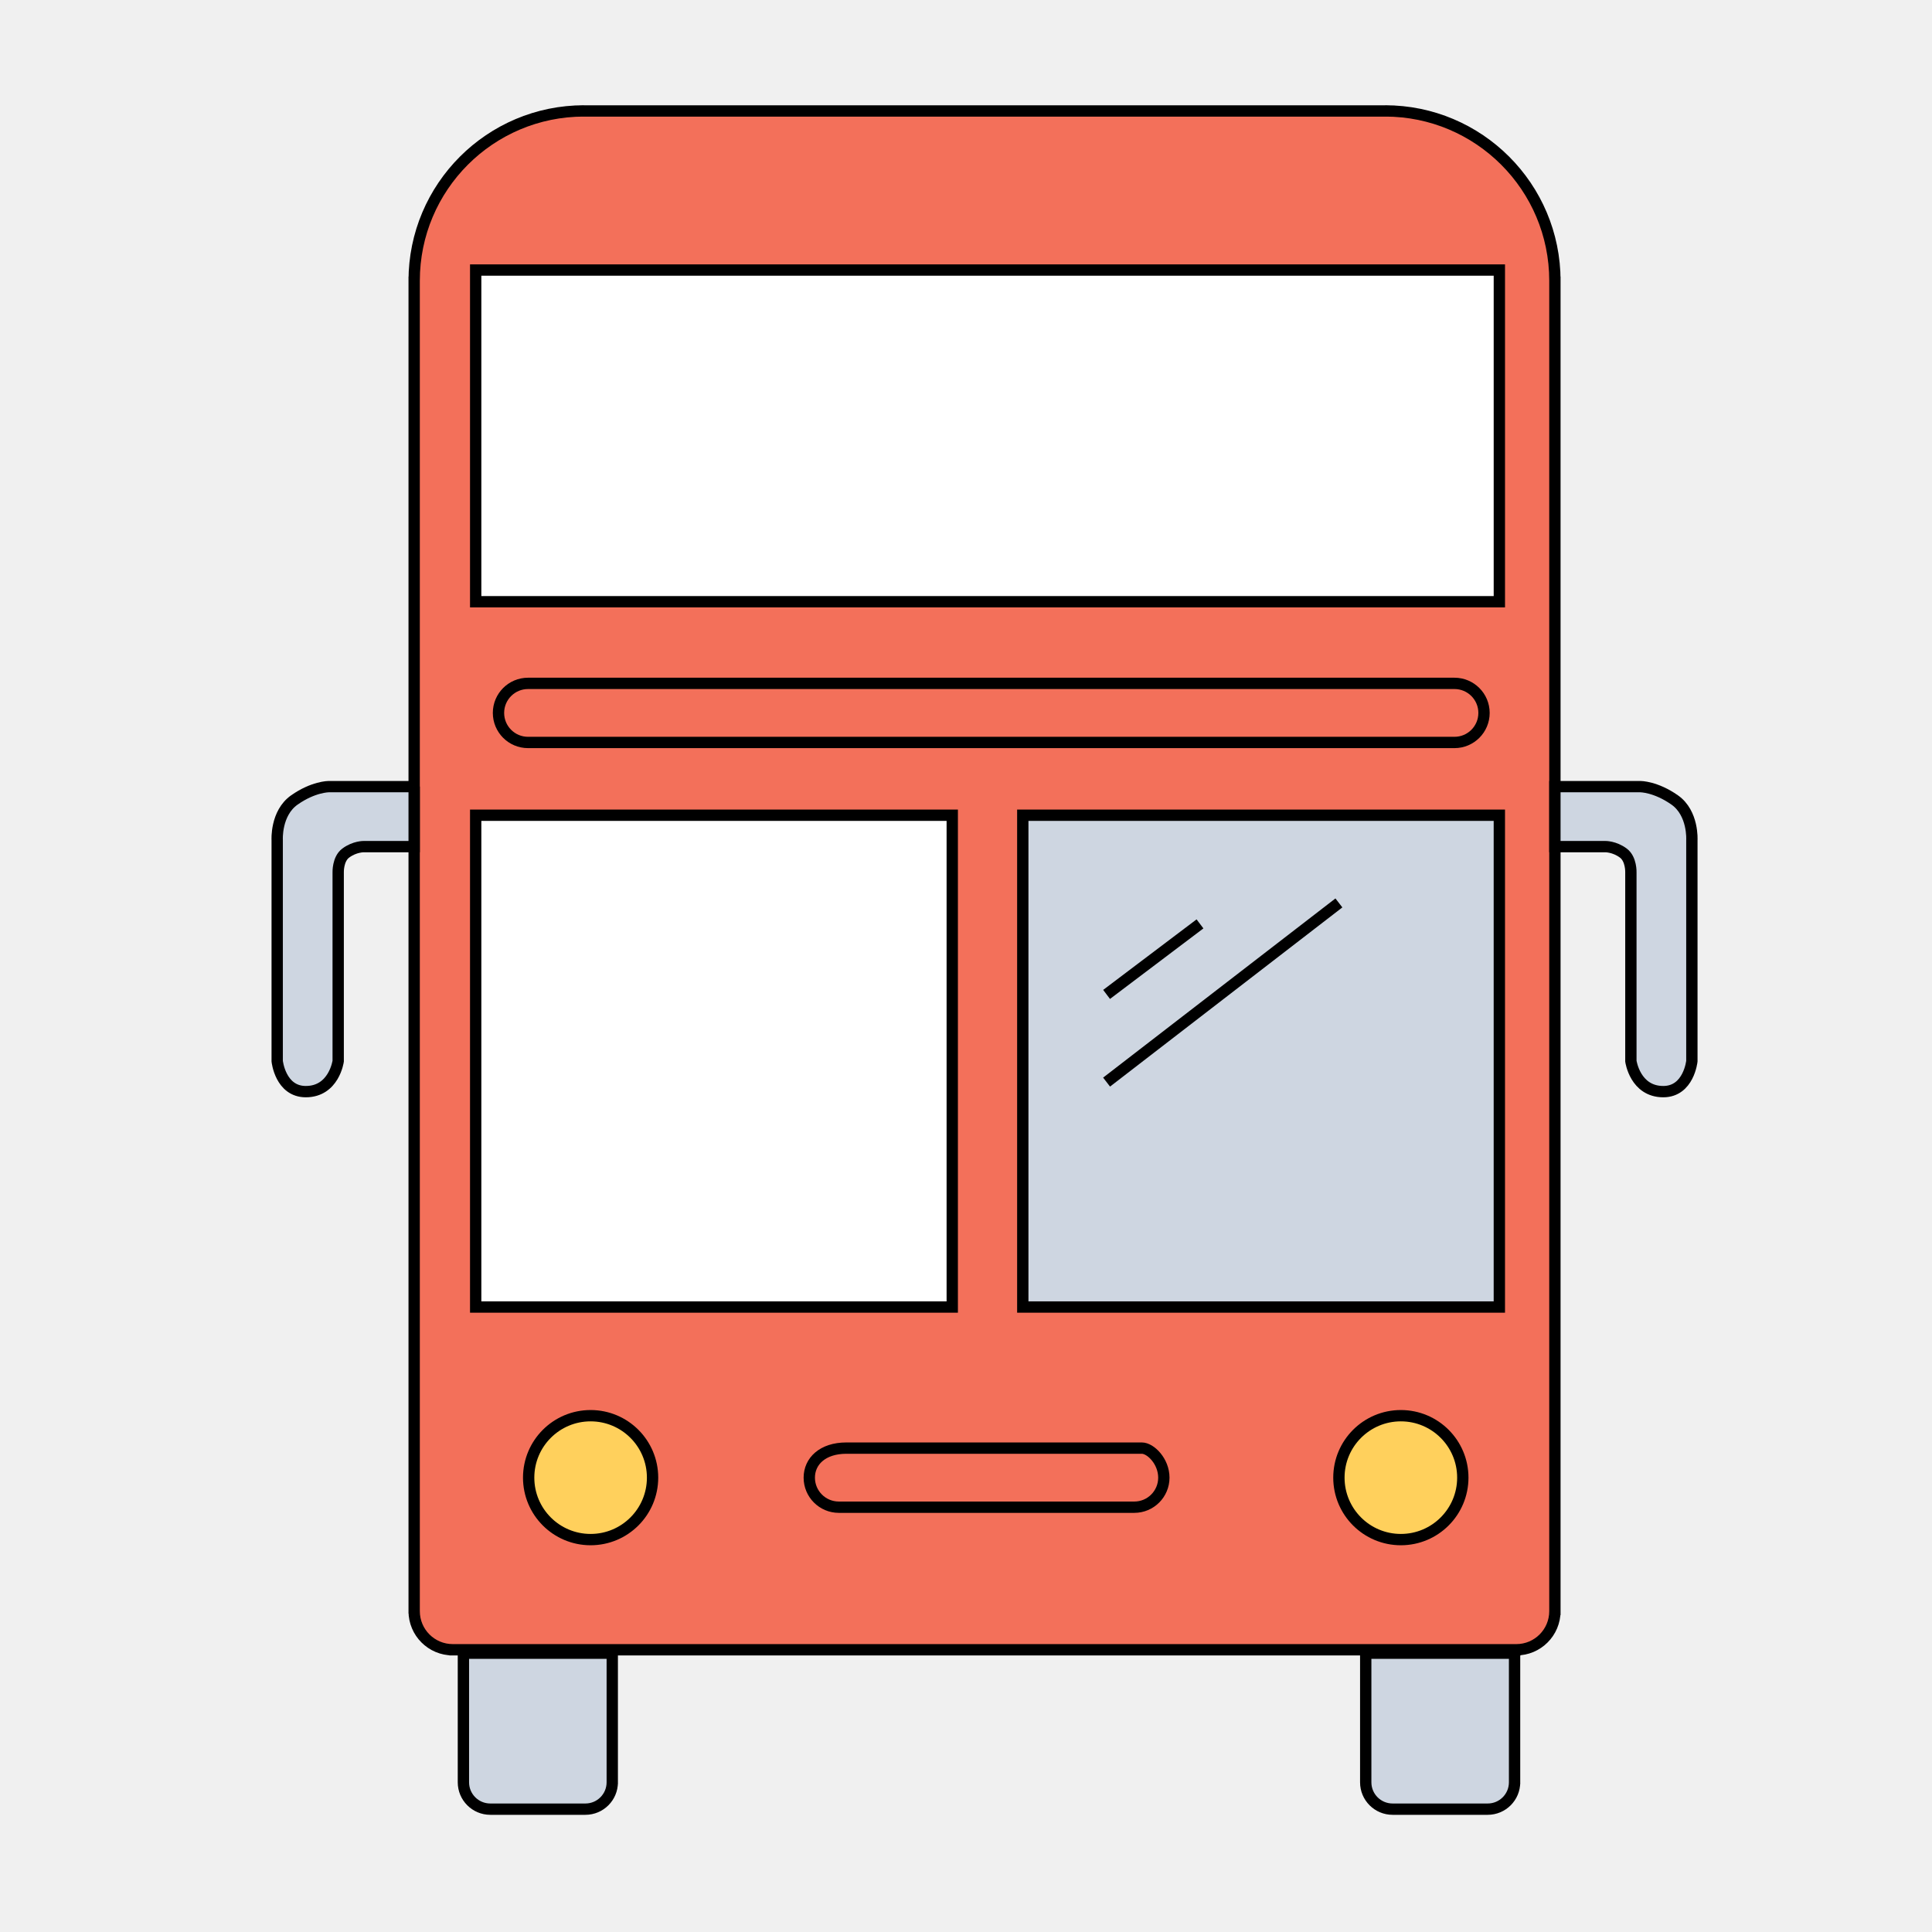
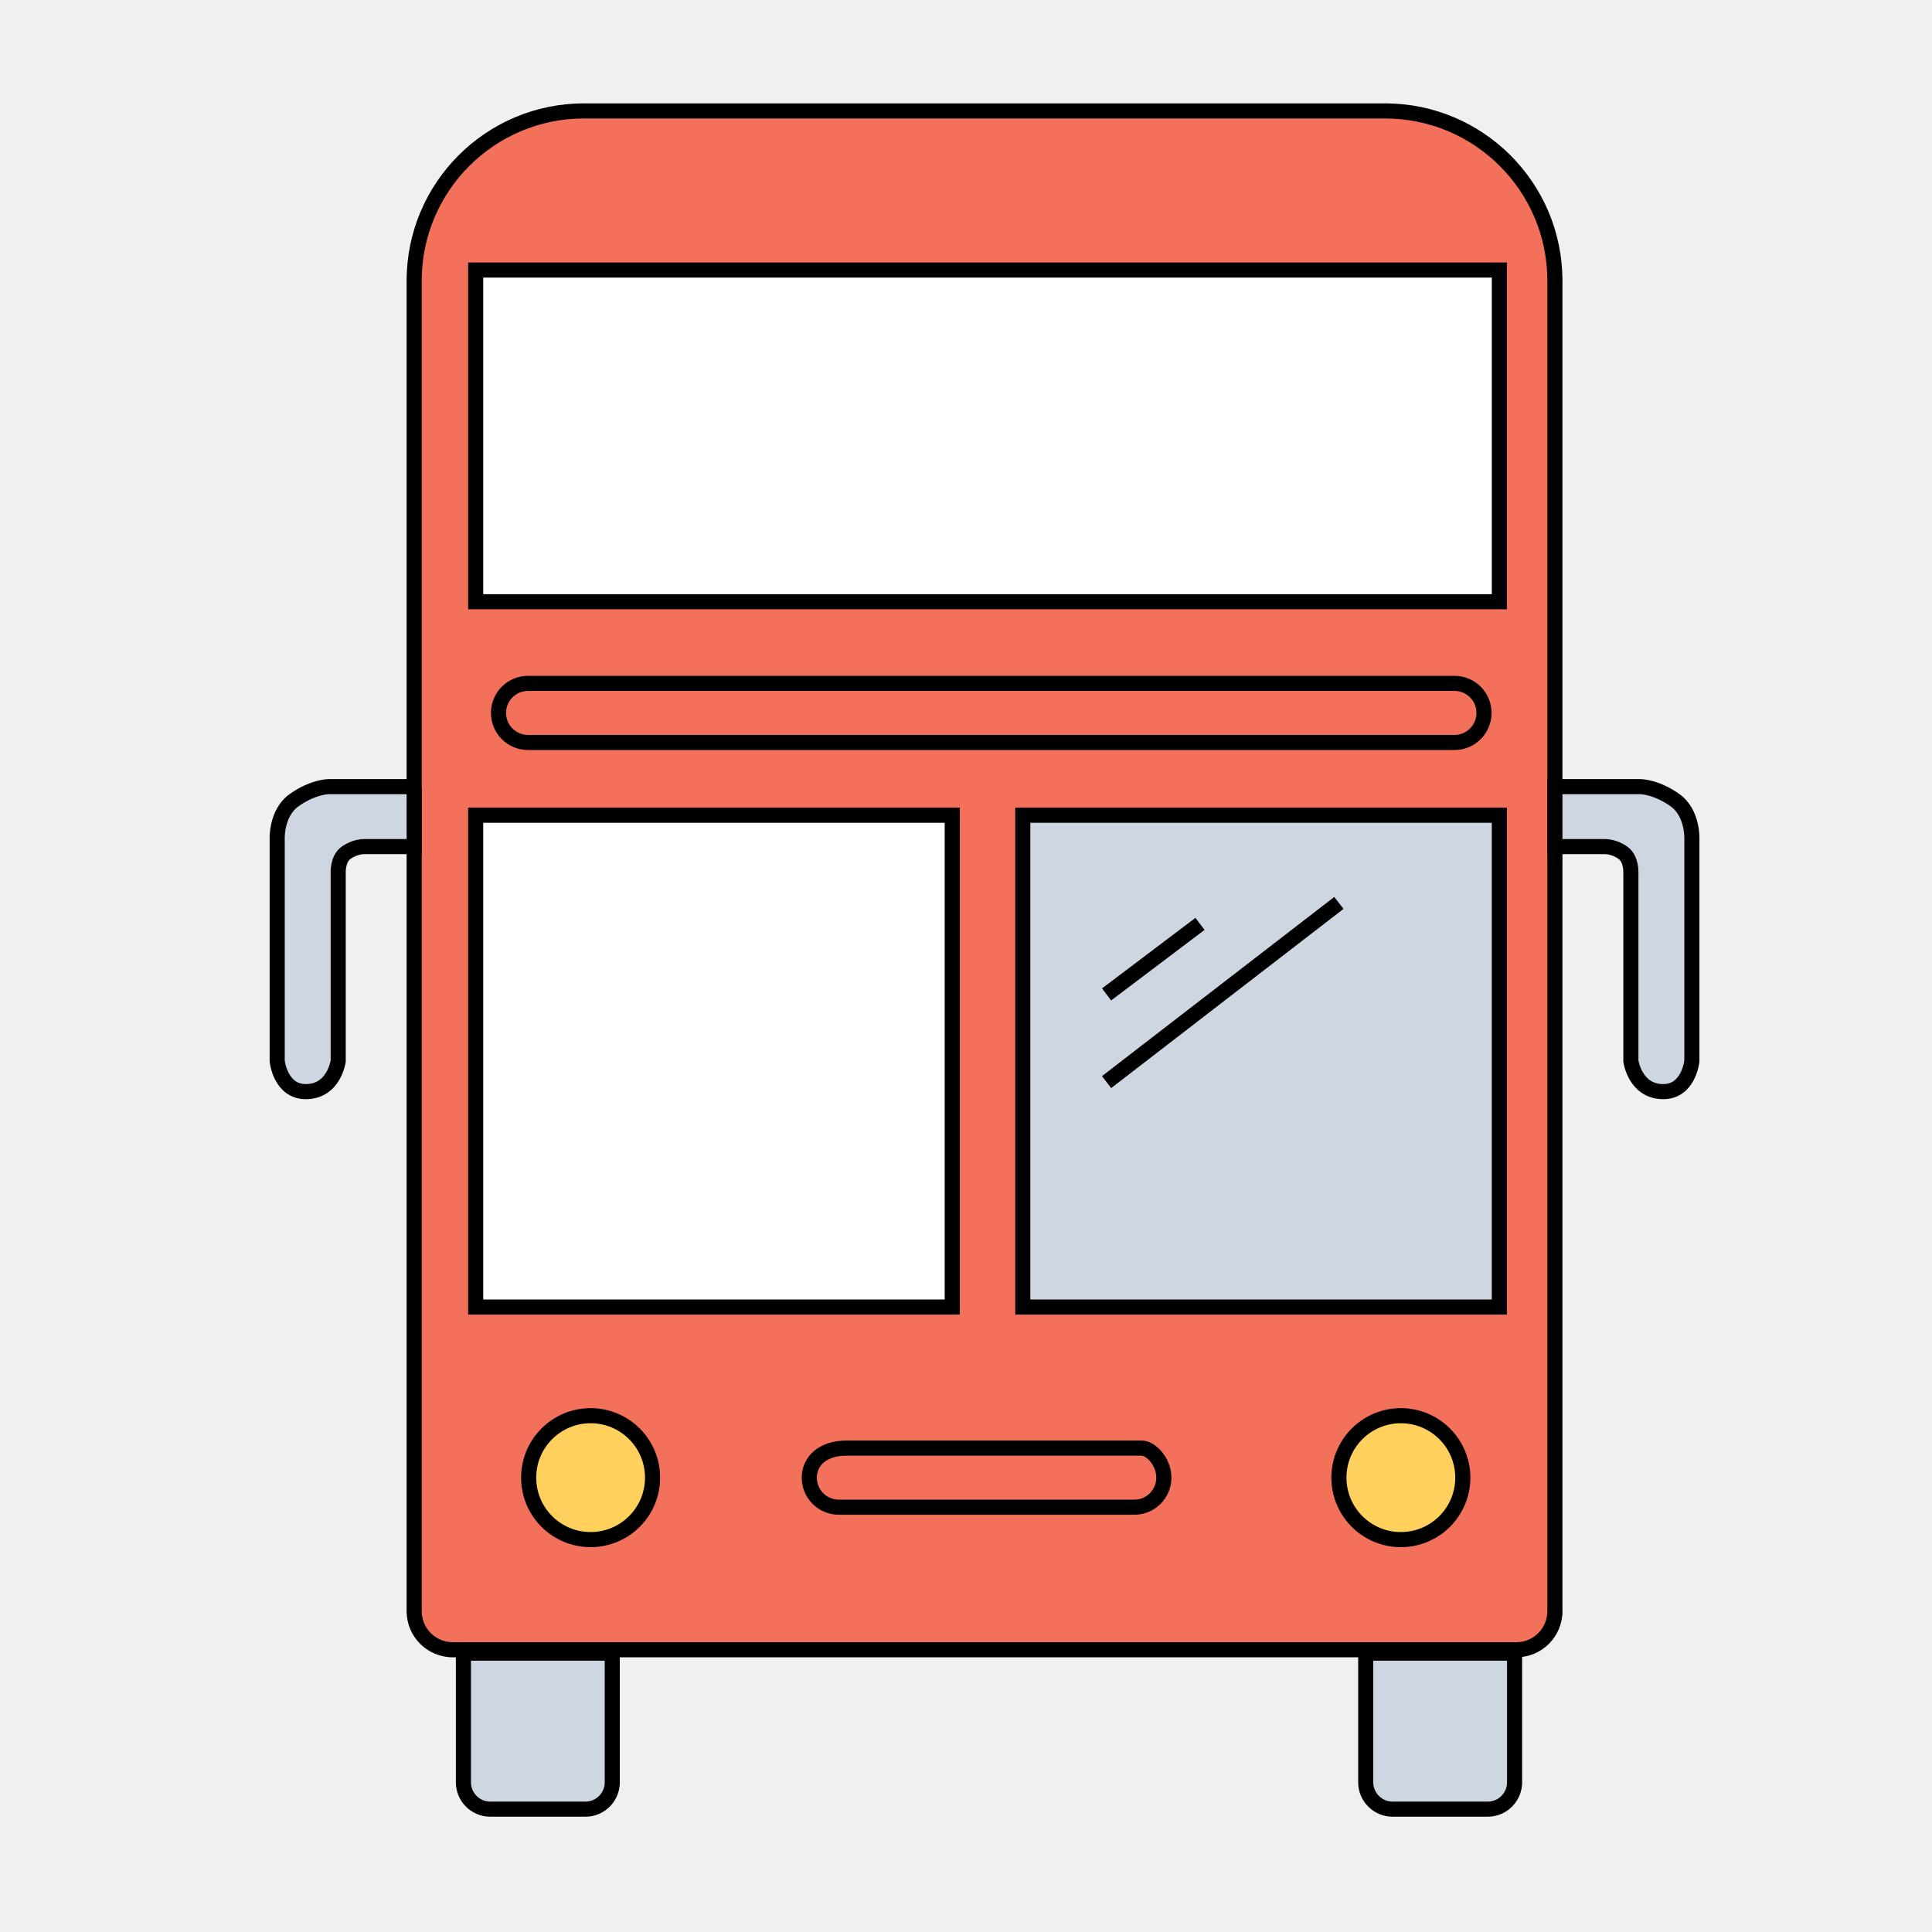
- <svg xmlns="http://www.w3.org/2000/svg" width="256" height="256" viewBox="-35.975 -13.947 256 256">
-   <path fill="#F3705A" stroke="#000" stroke-width="1.5" stroke-miterlimit="10" d="M164.944 204.656a5.115 5.115 0 0 0 5.114-5.115v.512V22.694v.563c0-12.43-10.076-22.507-22.506-22.507l.492.006H40.907l.504-.006c-12.43 0-22.507 10.077-22.507 22.507v-.563 177.168-.322a5.116 5.116 0 0 0 5.115 5.115h-.444 141.953" />
-   <path fill="#FFF" stroke="#000" stroke-width="1.5" stroke-miterlimit="10" d="M27.056 21.835h135.641v43.951H27.056zM27.056 94.075h63.147v65.167H27.056z" />
-   <path fill="#CED6E1" stroke="#000" stroke-width="1.5" stroke-miterlimit="10" d="M99.55 94.075h63.146v65.167H99.55z" />
-   <circle fill="#FFD05C" stroke="#000" stroke-width="1.5" stroke-miterlimit="10" cx="42.284" cy="181.849" r="8.209" />
-   <circle fill="#FFD05C" stroke="#000" stroke-width="1.5" stroke-miterlimit="10" cx="149.646" cy="181.849" r="8.209" />
-   <path fill="none" stroke="#000" stroke-width="1.5" stroke-miterlimit="10" d="M160.665 80.519a3.914 3.914 0 0 1-3.915 3.915H33.992a3.915 3.915 0 1 1 0-7.83H156.75a3.914 3.914 0 0 1 3.915 3.915zM118.241 181.849a3.915 3.915 0 0 1-3.915 3.916H75.174a3.914 3.914 0 0 1-3.915-3.916c0-2.161 1.752-3.914 4.915-3.914h39.151c1.163 0 2.916 1.753 2.916 3.914zM110.653 117.819l12.377-9.346M110.653 129.437l30.783-23.742" />
-   <path fill="#CED6E1" stroke="#000" stroke-width="1.5" stroke-miterlimit="10" d="M170.058 90.286h11.33s2.034 0 4.547 1.769c2.487 1.75 2.272 5.304 2.272 5.304v29.302s-.415 4.039-3.789 4.039c-3.741 0-4.293-4.039-4.293-4.039V101.64s.064-1.749-.99-2.542c-1.191-.896-2.423-.864-2.423-.864l-6.654-.001v-7.947zM18.904 90.286H7.574s-2.034 0-4.546 1.769C.54 93.805.755 97.359.755 97.359v29.302s.415 4.039 3.789 4.039c3.742 0 4.293-4.039 4.293-4.039V101.64s-.064-1.749.99-2.542c1.191-.896 2.423-.864 2.423-.864l6.653-.001v-7.947zM45.153 222.217a3.558 3.558 0 0 1-3.558 3.559H28.988a3.56 3.56 0 0 1-3.559-3.559v.043-17.155h19.724v17.366M164.714 222.217a3.559 3.559 0 0 1-3.558 3.559h-12.607a3.558 3.558 0 0 1-3.558-3.559v.043-17.155h19.723v17.366" />
+ <svg xmlns="http://www.w3.org/2000/svg" width="256" height="256" viewBox="-35.725 -13.697 256 256">
+   <path fill="#F3705A" stroke="#000" stroke-width="2" stroke-miterlimit="10" d="M165.194 204.906a5.115 5.115 0 0 0 5.114-5.115v.512V22.944v.563C170.308 11.077 160.232 1 147.802 1l.492.006H41.157L41.661 1c-12.43 0-22.507 10.077-22.507 22.507v-.563 177.168-.322a5.116 5.116 0 0 0 5.115 5.115h-.444 141.953" />
+   <path fill="#FFF" stroke="#000" stroke-width="2" stroke-miterlimit="10" d="M27.306 22.085h135.641v43.951H27.306zM27.306 94.325h63.147v65.167H27.306z" />
+   <path fill="#CED6E1" stroke="#000" stroke-width="2" stroke-miterlimit="10" d="M99.8 94.325h63.146v65.167H99.8z" />
+   <circle fill="#FFD05C" stroke="#000" stroke-width="2" stroke-miterlimit="10" cx="42.534" cy="182.099" r="8.209" />
+   <circle fill="#FFD05C" stroke="#000" stroke-width="2" stroke-miterlimit="10" cx="149.896" cy="182.099" r="8.209" />
+   <path fill="none" stroke="#000" stroke-width="2" stroke-miterlimit="10" d="M160.915 80.769A3.914 3.914 0 0 1 157 84.684H34.242a3.915 3.915 0 1 1 0-7.83H157a3.914 3.914 0 0 1 3.915 3.915zM118.491 182.099a3.915 3.915 0 0 1-3.915 3.916H75.424a3.914 3.914 0 0 1-3.915-3.916c0-2.161 1.752-3.914 4.915-3.914h39.151c1.163 0 2.916 1.753 2.916 3.914zM110.903 118.069l12.377-9.346M110.903 129.687l30.783-23.742" />
+   <path fill="#CED6E1" stroke="#000" stroke-width="2" stroke-miterlimit="10" d="M170.308 90.536h11.33s2.034 0 4.547 1.769c2.487 1.75 2.272 5.304 2.272 5.304v29.302s-.415 4.039-3.789 4.039c-3.741 0-4.293-4.039-4.293-4.039V101.89s.064-1.749-.99-2.542c-1.191-.896-2.423-.864-2.423-.864l-6.654-.001v-7.947zM19.154 90.536H7.824s-2.034 0-4.546 1.769c-2.488 1.75-2.273 5.304-2.273 5.304v29.302s.415 4.039 3.789 4.039c3.742 0 4.293-4.039 4.293-4.039V101.89s-.064-1.749.99-2.542c1.191-.896 2.423-.864 2.423-.864l6.653-.001v-7.947zM45.403 222.467a3.558 3.558 0 0 1-3.558 3.559H29.238a3.56 3.56 0 0 1-3.559-3.559v.043-17.155h19.724v17.366M164.964 222.467a3.559 3.559 0 0 1-3.558 3.559h-12.607a3.558 3.558 0 0 1-3.558-3.559v.043-17.155h19.723v17.366" />
</svg>
